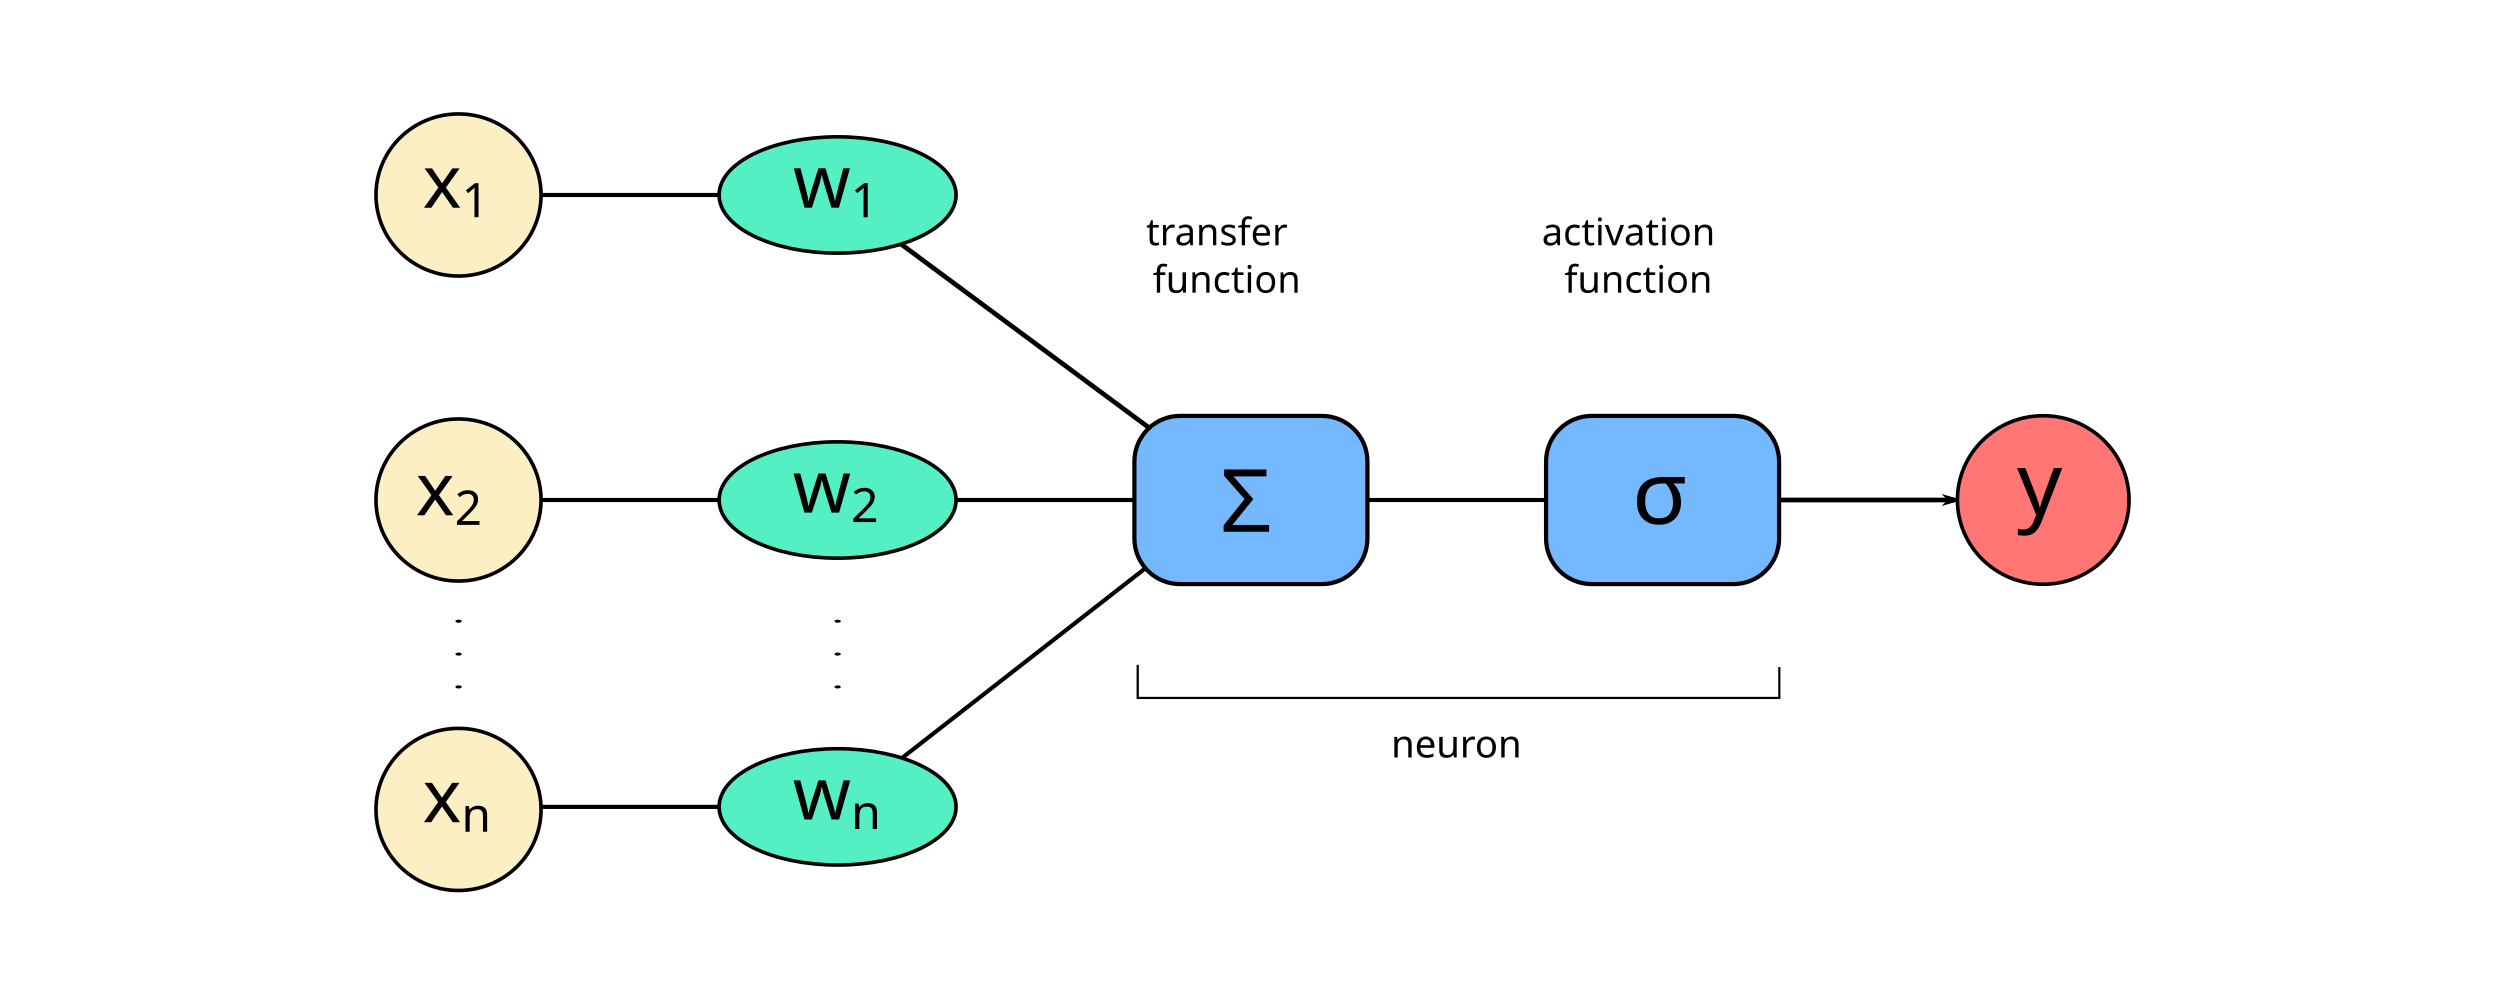
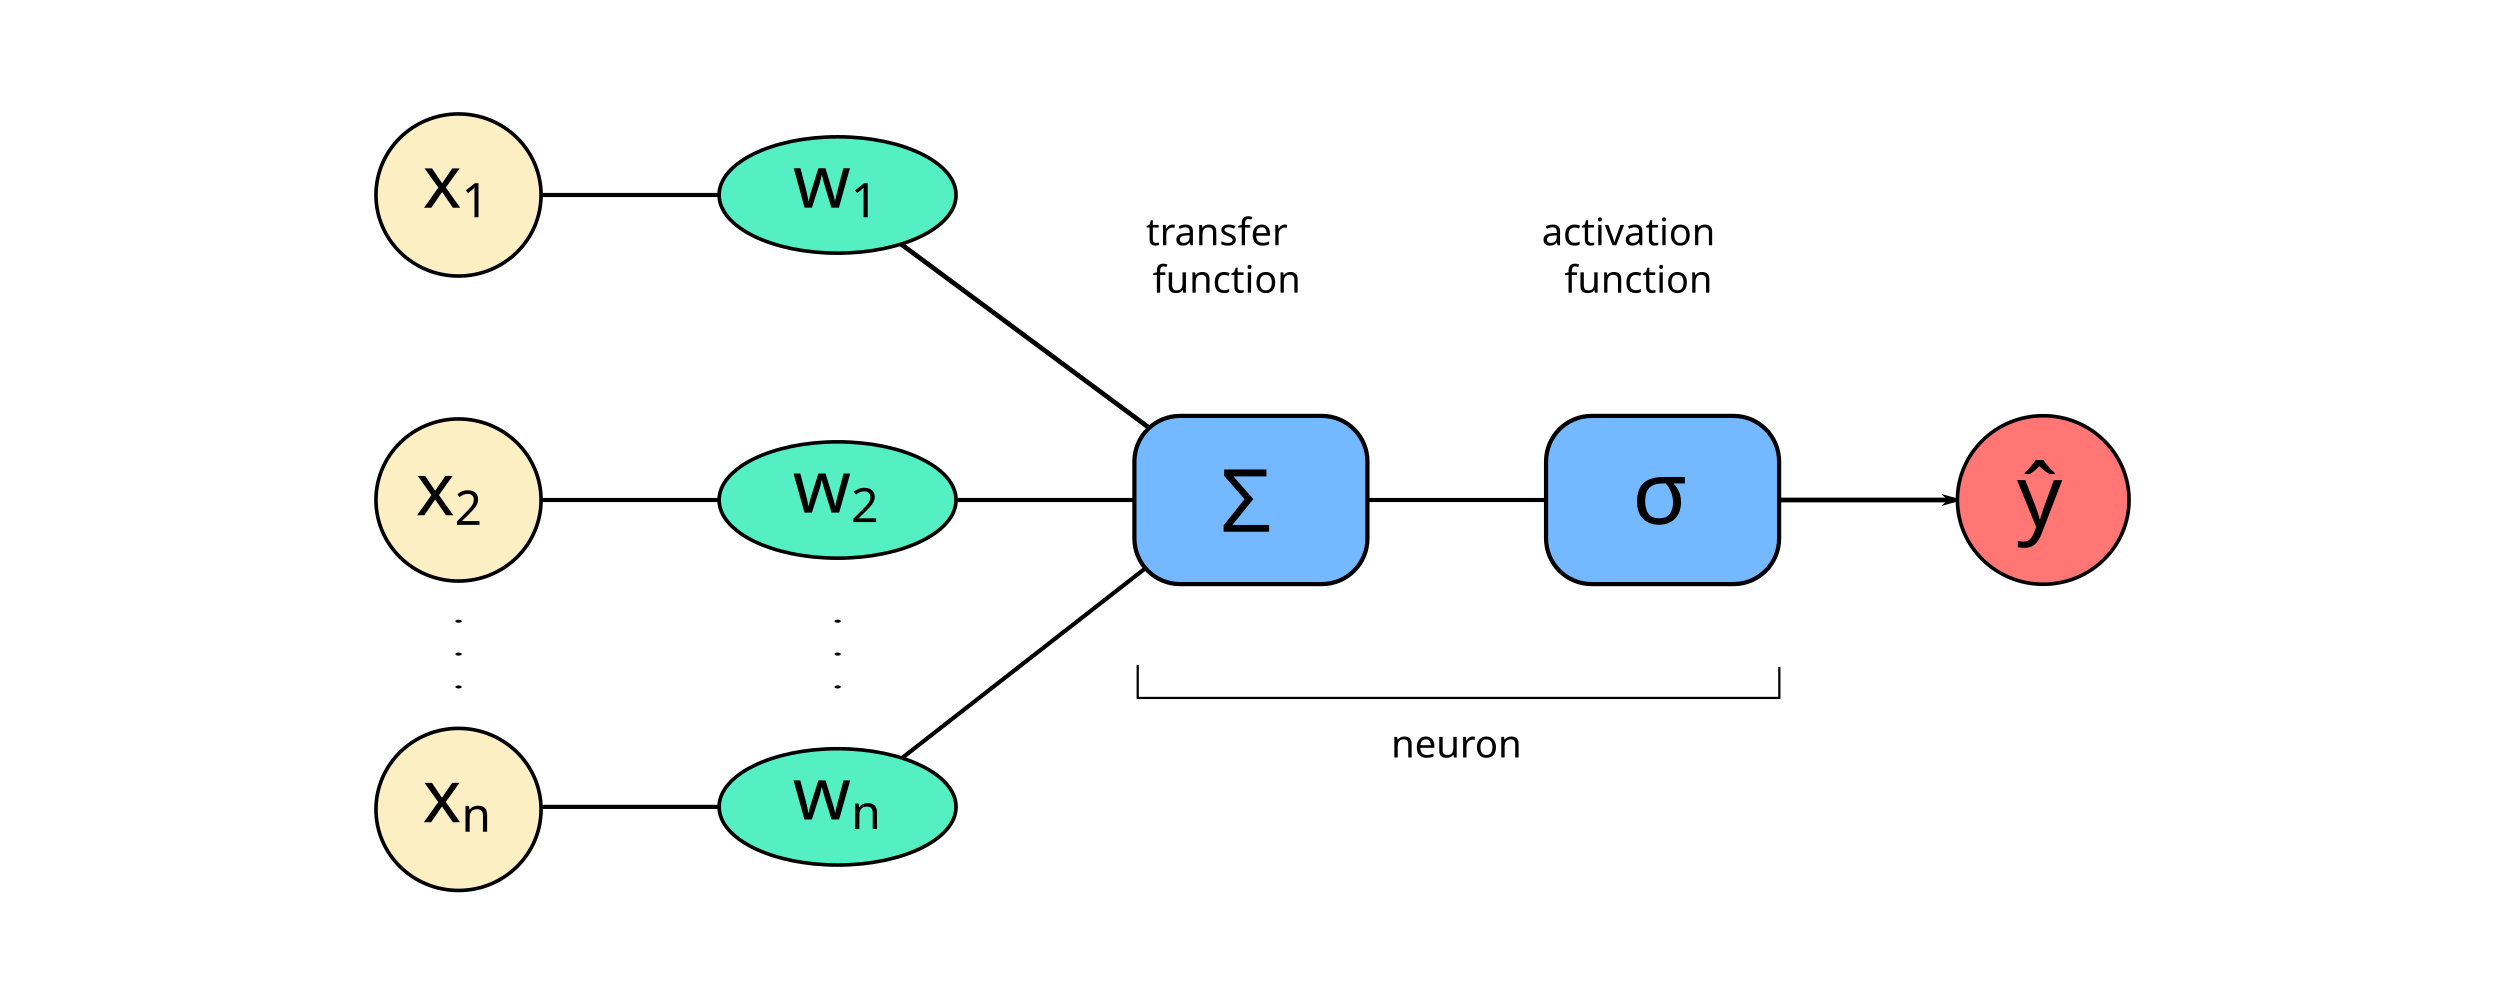
<svg xmlns="http://www.w3.org/2000/svg" id="svg8" version="1.1" viewBox="0 0 300 120" height="120mm" width="300mm">
  <defs id="defs2">
    <marker style="overflow:visible" id="Arrow1Send" refX="0" refY="0" orient="auto">
      <path transform="matrix(-0.2,0,0,-0.2,-1.2,0)" style="fill:#000000;fill-opacity:1;fill-rule:evenodd;stroke:#000000;stroke-width:1pt;stroke-opacity:1" d="M 0,0 5,-5 -12.5,0 5,5 Z" id="path1075" />
    </marker>
    <clipPath id="clipPath828" clipPathUnits="userSpaceOnUse">
      <g style="stroke:#000000;stroke-width:1;stroke-miterlimit:4;stroke-dasharray:none;stroke-opacity:1" id="use830" transform="translate(2.0669536e-5,1.737835e-5)">
        <circle id="circle116" cx="148.5" cy="192" r="23.382" style="fill:#ff7675;fill-opacity:1;stroke:#000000;stroke-width:1;stroke-linejoin:round;stroke-miterlimit:4;stroke-dasharray:none;stroke-opacity:1" />
        <text xml:space="preserve" style="font-style:normal;font-variant:normal;font-weight:normal;font-stretch:normal;font-size:12.347px;line-height:1.25;font-family:sans-serif;-inkscape-font-specification:'sans-serif, Normal';font-variant-ligatures:normal;font-variant-caps:normal;font-variant-numeric:normal;font-feature-settings:normal;text-align:start;letter-spacing:0px;word-spacing:0px;writing-mode:lr-tb;text-anchor:start;fill:#000000;fill-opacity:1;stroke:#000000;stroke-width:0;stroke-miterlimit:4;stroke-dasharray:none;stroke-opacity:1" x="144.846" y="194.092" id="text120">
          <tspan id="tspan118" x="144.846" y="194.092" style="font-style:normal;font-variant:normal;font-weight:normal;font-stretch:normal;font-size:12.347px;font-family:sans-serif;-inkscape-font-specification:'sans-serif, Normal';font-variant-ligatures:normal;font-variant-caps:normal;font-variant-numeric:normal;font-feature-settings:normal;text-align:start;writing-mode:lr-tb;text-anchor:start;stroke:#000000;stroke-width:0;stroke-miterlimit:4;stroke-dasharray:none;stroke-opacity:1">y</tspan>
        </text>
      </g>
    </clipPath>
  </defs>
  <g transform="translate(0,-177)" id="layer1">
    <path id="path1628" d="M 64.107,200.398 H 86.829" style="fill:#000000;fill-opacity:1;stroke:#000000;stroke-width:0.5;stroke-linecap:butt;stroke-linejoin:miter;stroke-miterlimit:4;stroke-dasharray:none;stroke-opacity:1" />
    <path style="fill:none;stroke:#000000;stroke-width:0.5;stroke-linecap:butt;stroke-linejoin:miter;stroke-miterlimit:4;stroke-dasharray:none;stroke-opacity:1" d="M 143.755,240.273 107.702,268.379" id="path1626" />
    <path id="path1613" d="M 64.281,273.825 H 87.003" style="fill:#000000;fill-opacity:1;stroke:#000000;stroke-width:0.5;stroke-linecap:butt;stroke-linejoin:miter;stroke-miterlimit:4;stroke-dasharray:none;stroke-opacity:1" />
    <path id="path1605" d="m 114.552,237 h 22.722" style="fill:#000000;fill-opacity:1;stroke:#000000;stroke-width:0.5;stroke-linecap:butt;stroke-linejoin:miter;stroke-miterlimit:4;stroke-dasharray:none;stroke-opacity:1" />
    <path id="path1045" d="m 107.25,205.645 31.464,23.3" style="fill:none;stroke:#000000;stroke-width:0.566;stroke-linecap:butt;stroke-linejoin:miter;stroke-miterlimit:4;stroke-dasharray:none;stroke-opacity:1" />
    <path style="fill:#000000;fill-opacity:1;stroke:#000000;stroke-width:0.567;stroke-linecap:butt;stroke-linejoin:miter;stroke-miterlimit:4;stroke-dasharray:none;stroke-opacity:1;marker-end:url(#Arrow1Send)" d="m 207.946,237 h 26.548" id="path1058" />
    <path style="fill:#000000;fill-opacity:1;stroke:#000000;stroke-width:0.5;stroke-linecap:butt;stroke-linejoin:miter;stroke-miterlimit:4;stroke-dasharray:none;stroke-opacity:1" d="M 64.281,237 H 87.003" id="path1043" />
    <path id="path1242" d="m 161.725,237 c 25.4,0 25.4,0 25.4,0" style="fill:none;stroke:#000000;stroke-width:0.5;stroke-linecap:butt;stroke-linejoin:miter;stroke-miterlimit:4;stroke-dasharray:none;stroke-opacity:1" />
    <g transform="translate(17.28425)" id="g130">
      <ellipse style="fill:#ff7675;fill-opacity:1;stroke:#000000;stroke-width:0.436;stroke-linejoin:round;stroke-miterlimit:4;stroke-dasharray:none;stroke-opacity:1" cy="237" cx="227.904" id="path10" rx="10.298" ry="10.112" />
-       <text id="text819" y="240.969" x="222.699" style="font-style:normal;font-variant:normal;font-weight:normal;font-stretch:normal;font-size:10.583px;line-height:1.25;font-family:sans-serif;-inkscape-font-specification:'sans-serif, Normal';font-variant-ligatures:normal;font-variant-caps:normal;font-variant-numeric:normal;font-feature-settings:normal;text-align:start;letter-spacing:0px;word-spacing:0px;writing-mode:lr-tb;text-anchor:start;fill:#000000;fill-opacity:1;stroke:#000000;stroke-width:0;stroke-miterlimit:4;stroke-dasharray:none;stroke-opacity:1" xml:space="preserve" transform="scale(1.009181,0.9909022)">
-         <tspan style="font-style:normal;font-variant:normal;font-weight:normal;font-stretch:normal;font-size:10.583px;font-family:sans-serif;-inkscape-font-specification:'sans-serif, Normal';font-variant-ligatures:normal;font-variant-caps:normal;font-variant-numeric:normal;font-feature-settings:normal;text-align:start;writing-mode:lr-tb;text-anchor:start;stroke:#000000;stroke-width:0;stroke-miterlimit:4;stroke-dasharray:none;stroke-opacity:1" y="240.969" x="222.699" id="tspan817">y</tspan>
+       <text id="text819" y="242.442" x="222.699" style="font-style:normal;font-variant:normal;font-weight:normal;font-stretch:normal;font-size:10.583px;line-height:1.25;font-family:sans-serif;-inkscape-font-specification:'sans-serif, Normal';font-variant-ligatures:normal;font-variant-caps:normal;font-variant-numeric:normal;font-feature-settings:normal;text-align:start;letter-spacing:0px;word-spacing:0px;writing-mode:lr-tb;text-anchor:start;fill:#000000;fill-opacity:1;stroke:#000000;stroke-width:0;stroke-miterlimit:4;stroke-dasharray:none;stroke-opacity:1" xml:space="preserve" transform="scale(1.009181,0.9909022)">
+         <tspan style="font-style:normal;font-variant:normal;font-weight:normal;font-stretch:normal;font-size:10.583px;font-family:sans-serif;-inkscape-font-specification:'sans-serif, Normal';font-variant-ligatures:normal;font-variant-caps:normal;font-variant-numeric:normal;font-feature-settings:normal;text-align:start;writing-mode:lr-tb;text-anchor:start;stroke:#000000;stroke-width:0;stroke-miterlimit:4;stroke-dasharray:none;stroke-opacity:1" y="242.442" x="222.699" id="tspan817">ŷ</tspan>
      </text>
    </g>
    <g transform="translate(7.822254,-1.486104)" id="g1216">
      <rect style="fill:#74b9ff;fill-opacity:1;stroke:#000000;stroke-width:0.507;stroke-linejoin:round;stroke-miterlimit:4;stroke-dasharray:none;stroke-opacity:1" id="rect873" width="27.964" height="20.182" x="177.705" y="228.395" ry="5.473" />
      <text xml:space="preserve" style="font-style:normal;font-variant:normal;font-weight:normal;font-stretch:normal;font-size:10.583px;line-height:1.25;font-family:sans-serif;-inkscape-font-specification:'sans-serif, Normal';font-variant-ligatures:normal;font-variant-caps:normal;font-variant-numeric:normal;font-feature-settings:normal;text-align:start;letter-spacing:0px;word-spacing:0px;writing-mode:lr-tb;text-anchor:start;fill:#000000;fill-opacity:1;stroke:none;stroke-width:0.115" x="186.323" y="243.562" id="text906" transform="scale(1.009181,0.9909022)">
        <tspan id="tspan114" x="186.323" y="243.562">σ</tspan>
      </text>
    </g>
    <g transform="matrix(0.4404443,0,0,0.4324666,63.97847,134.9027)" id="g977">
      <g id="g1350">
        <ellipse ry="16.14" rx="32.279" cy="151.445" cx="82.942" id="path913" style="fill:#55efc4;fill-opacity:1;stroke:#000000;stroke-width:1;stroke-linejoin:round;stroke-miterlimit:4;stroke-dasharray:none;stroke-opacity:1" />
        <text xml:space="preserve" style="font-style:normal;font-variant:normal;font-weight:normal;font-stretch:normal;font-size:20.208px;line-height:1.25;font-family:sans-serif;-inkscape-font-specification:'sans-serif, Normal';font-variant-ligatures:normal;font-variant-caps:normal;font-variant-numeric:normal;font-feature-settings:normal;text-align:start;letter-spacing:0px;word-spacing:0px;writing-mode:lr-tb;text-anchor:start;fill:#000000;fill-opacity:1;stroke:none;stroke-width:0.606" x="71.438" y="153.572" id="text1312" transform="scale(0.9909022,1.009181)">
          <tspan id="tspan1310" x="71.438" y="153.572" style="font-style:normal;font-variant:normal;font-weight:normal;font-stretch:normal;font-size:20.208px;font-family:sans-serif;-inkscape-font-specification:'sans-serif, Normal';font-variant-ligatures:normal;font-variant-caps:normal;font-variant-numeric:normal;font-feature-settings:normal;text-align:start;writing-mode:lr-tb;text-anchor:start;stroke-width:0.606">w<tspan style="font-size:65%;baseline-shift:sub" id="tspan1316">1</tspan>
          </tspan>
        </text>
      </g>
    </g>
    <g transform="matrix(0.4404443,0,0,0.4324666,63.97847,131.4768)" id="g971">
      <g id="g1344">
        <ellipse style="fill:#55efc4;fill-opacity:1;stroke:#000000;stroke-width:1;stroke-linejoin:round;stroke-miterlimit:4;stroke-dasharray:none;stroke-opacity:1" id="ellipse944" cx="82.942" cy="244.003" rx="32.279" ry="16.14" />
        <text id="text961" y="247.508" x="70.728" style="font-style:normal;font-weight:normal;font-size:10.583px;line-height:1.25;font-family:sans-serif;letter-spacing:0px;word-spacing:0px;fill:#000000;fill-opacity:1;stroke:none;stroke-width:0.265" xml:space="preserve">
          <tspan style="font-style:normal;font-variant:normal;font-weight:normal;font-stretch:normal;font-size:20.208px;font-family:sans-serif;-inkscape-font-specification:'sans-serif, Normal';font-variant-ligatures:normal;font-variant-caps:normal;font-variant-numeric:normal;font-feature-settings:normal;text-align:start;writing-mode:lr-tb;text-anchor:start;stroke-width:0.265" y="247.508" x="70.728" id="tspan959">w<tspan style="font-size:65%;baseline-shift:sub" id="tspan1338">2</tspan>
          </tspan>
        </text>
      </g>
    </g>
    <g transform="translate(-13.95576,-5.291661)" id="g1234">
      <rect ry="5.473" y="232.201" x="150.084" height="20.182" width="27.964" id="rect1218" style="fill:#74b9ff;fill-opacity:1;stroke:#000000;stroke-width:0.507;stroke-linejoin:round;stroke-miterlimit:4;stroke-dasharray:none;stroke-opacity:1" />
      <text transform="scale(1.009181,0.9909022)" id="text1222" y="248.364" x="158.953" style="font-style:normal;font-variant:normal;font-weight:normal;font-stretch:normal;font-size:10.583px;line-height:1.25;font-family:sans-serif;-inkscape-font-specification:'sans-serif, Normal';font-variant-ligatures:normal;font-variant-caps:normal;font-variant-numeric:normal;font-feature-settings:normal;text-align:start;letter-spacing:0px;word-spacing:0px;writing-mode:lr-tb;text-anchor:start;fill:#000000;fill-opacity:1;stroke:none;stroke-width:0.115" xml:space="preserve">
        <tspan id="tspan1229" x="158.953" y="248.364">Σ</tspan>
      </text>
    </g>
    <g transform="translate(-7.782928)" id="g1611">
      <ellipse style="fill:#fdefc4;fill-opacity:1;stroke:#000000;stroke-width:0.436;stroke-linejoin:round;stroke-miterlimit:4;stroke-dasharray:none;stroke-opacity:1" id="circle1252" cx="62.804" cy="274.131" rx="9.905" ry="9.726" />
      <text xml:space="preserve" style="font-style:normal;font-weight:normal;font-size:10.583px;line-height:1.25;font-family:sans-serif;letter-spacing:0px;word-spacing:0px;fill:#000000;fill-opacity:1;stroke:none;stroke-width:0.436;stroke-miterlimit:4;stroke-dasharray:none" x="58.494" y="275.661" id="text1268">
        <tspan id="tspan1266" x="58.494" y="275.661" style="font-style:normal;font-variant:normal;font-weight:normal;font-stretch:normal;font-size:8.819px;font-family:sans-serif;-inkscape-font-specification:'sans-serif, Normal';font-variant-ligatures:normal;font-variant-caps:normal;font-variant-numeric:normal;font-feature-settings:normal;text-align:start;writing-mode:lr-tb;text-anchor:start;stroke-width:0.436;stroke-miterlimit:4;stroke-dasharray:none">x<tspan id="tspan1326" style="font-size:65%;baseline-shift:sub">n</tspan>
        </tspan>
      </text>
    </g>
    <g transform="translate(-9.174057,6.566315)" id="g1292">
      <ellipse cy="230.434" cx="64.195" id="circle1015" style="fill:#fdefc4;fill-opacity:1;stroke:#000000;stroke-width:0.436;stroke-linejoin:round;stroke-miterlimit:4;stroke-dasharray:none;stroke-opacity:1" rx="9.905" ry="9.726" />
      <text xml:space="preserve" style="font-style:normal;font-weight:normal;font-size:10.583px;line-height:1.25;font-family:sans-serif;letter-spacing:0px;word-spacing:0px;fill:#000000;fill-opacity:1;stroke:none;stroke-width:0.265" x="59.067" y="232.269" id="text1284">
        <tspan id="tspan1282" x="59.067" y="232.269" style="font-style:normal;font-variant:normal;font-weight:normal;font-stretch:normal;font-size:8.819px;font-family:sans-serif;-inkscape-font-specification:'sans-serif, Normal';font-variant-ligatures:normal;font-variant-caps:normal;font-variant-numeric:normal;font-feature-settings:normal;text-align:start;writing-mode:lr-tb;text-anchor:start;stroke-width:0.265">x<tspan id="tspan1324" style="font-size:65%;baseline-shift:sub">2</tspan>
        </tspan>
      </text>
    </g>
    <g transform="translate(-9.497505)" id="g1336">
      <ellipse style="fill:#fdefc4;fill-opacity:1;stroke:#000000;stroke-width:0.436;stroke-linejoin:round;stroke-miterlimit:4;stroke-dasharray:none;stroke-opacity:1" id="path965" cx="64.519" cy="200.398" rx="9.905" ry="9.726" />
      <text xml:space="preserve" style="font-style:normal;font-weight:normal;font-size:10.583px;line-height:1.25;font-family:sans-serif;letter-spacing:0px;word-spacing:0px;fill:#000000;fill-opacity:1;stroke:none;stroke-width:0.265" x="60.223" y="201.927" id="text1300">
        <tspan id="tspan1298" x="60.223" y="201.927" style="font-style:normal;font-variant:normal;font-weight:normal;font-stretch:normal;font-size:8.819px;font-family:sans-serif;-inkscape-font-specification:'sans-serif, Normal';font-variant-ligatures:normal;font-variant-caps:normal;font-variant-numeric:normal;font-feature-settings:normal;text-align:start;writing-mode:lr-tb;text-anchor:start;stroke-width:0.265">x<tspan style="font-size:65%;baseline-shift:sub" id="tspan1322">1</tspan>
        </tspan>
      </text>
    </g>
    <g id="g1379" transform="matrix(0.4404443,0,0,0.4324666,63.97847,168.3021)">
      <g id="g1377">
        <ellipse ry="16.14" rx="32.279" cy="244.003" cx="82.942" id="ellipse1369" style="fill:#55efc4;fill-opacity:1;stroke:#000000;stroke-width:1;stroke-linejoin:round;stroke-miterlimit:4;stroke-dasharray:none;stroke-opacity:1" />
        <text xml:space="preserve" style="font-style:normal;font-weight:normal;font-size:10.583px;line-height:1.25;font-family:sans-serif;letter-spacing:0px;word-spacing:0px;fill:#000000;fill-opacity:1;stroke:none;stroke-width:0.265" x="70.728" y="247.508" id="text1375">
          <tspan id="tspan1373" x="70.728" y="247.508" style="font-style:normal;font-variant:normal;font-weight:normal;font-stretch:normal;font-size:20.208px;font-family:sans-serif;-inkscape-font-specification:'sans-serif, Normal';font-variant-ligatures:normal;font-variant-caps:normal;font-variant-numeric:normal;font-feature-settings:normal;text-align:start;writing-mode:lr-tb;text-anchor:start;stroke-width:0.265">w<tspan id="tspan1383" style="font-size:65%;baseline-shift:sub">n</tspan>
          </tspan>
        </text>
      </g>
    </g>
    <text xml:space="preserve" style="font-style:normal;font-variant:normal;font-weight:normal;font-stretch:normal;font-size:4.53px;line-height:1.25;font-family:'Times New Roman';-inkscape-font-specification:'Times New Roman, Normal';font-variant-ligatures:normal;font-variant-caps:normal;font-variant-numeric:normal;font-feature-settings:normal;text-align:start;letter-spacing:0px;word-spacing:0px;writing-mode:lr-tb;text-anchor:start;fill:#000000;fill-opacity:1;stroke:none;stroke-width:0.113" x="-70.581" y="361.311" id="text1391" transform="scale(-1.435558,0.6965935)">
      <tspan id="tspan1385" x="-70.581" y="361.311" style="font-style:normal;font-variant:normal;font-weight:normal;font-stretch:normal;font-size:4.53px;font-family:'Times New Roman';-inkscape-font-specification:'Times New Roman, Normal';font-variant-ligatures:normal;font-variant-caps:normal;font-variant-numeric:normal;font-feature-settings:normal;text-align:start;writing-mode:lr-tb;text-anchor:start;stroke-width:0.113">.</tspan>
      <tspan x="-70.581" y="366.973" style="font-style:normal;font-variant:normal;font-weight:normal;font-stretch:normal;font-size:4.53px;font-family:'Times New Roman';-inkscape-font-specification:'Times New Roman, Normal';font-variant-ligatures:normal;font-variant-caps:normal;font-variant-numeric:normal;font-feature-settings:normal;text-align:start;writing-mode:lr-tb;text-anchor:start;stroke-width:0.113" id="tspan1387">.</tspan>
      <tspan x="-70.581" y="372.635" style="font-style:normal;font-variant:normal;font-weight:normal;font-stretch:normal;font-size:4.53px;font-family:'Times New Roman';-inkscape-font-specification:'Times New Roman, Normal';font-variant-ligatures:normal;font-variant-caps:normal;font-variant-numeric:normal;font-feature-settings:normal;text-align:start;writing-mode:lr-tb;text-anchor:start;stroke-width:0.113" id="tspan1389">.</tspan>
    </text>
    <text id="text77" y="206.43" x="199.568" style="font-style:normal;font-weight:normal;font-size:4.554px;line-height:1.25;font-family:sans-serif;letter-spacing:0px;word-spacing:0px;fill:#000000;fill-opacity:1;stroke:none;stroke-width:0.114" xml:space="preserve">
      <tspan style="font-style:normal;font-variant:normal;font-weight:normal;font-stretch:normal;font-size:4.554px;font-family:sans-serif;-inkscape-font-specification:'sans-serif, Normal';font-variant-ligatures:normal;font-variant-caps:normal;font-variant-numeric:normal;font-feature-settings:normal;text-align:center;writing-mode:lr-tb;text-anchor:middle;stroke-width:0.114" y="206.43" x="199.568" id="tspan75">activation</tspan>
      <tspan id="tspan79" style="font-style:normal;font-variant:normal;font-weight:normal;font-stretch:normal;font-size:4.554px;font-family:sans-serif;-inkscape-font-specification:'sans-serif, Normal';font-variant-ligatures:normal;font-variant-caps:normal;font-variant-numeric:normal;font-feature-settings:normal;text-align:center;writing-mode:lr-tb;text-anchor:middle;stroke-width:0.114" y="212.122" x="199.568">function</tspan>
    </text>
    <text xml:space="preserve" style="font-style:normal;font-weight:normal;font-size:4.554px;line-height:1.25;font-family:sans-serif;letter-spacing:0px;word-spacing:0px;fill:#000000;fill-opacity:1;stroke:none;stroke-width:0.114" x="150.169" y="206.43" id="text85">
      <tspan id="tspan81" x="150.169" y="206.43" style="font-style:normal;font-variant:normal;font-weight:normal;font-stretch:normal;font-size:4.554px;font-family:sans-serif;-inkscape-font-specification:'sans-serif, Normal';font-variant-ligatures:normal;font-variant-caps:normal;font-variant-numeric:normal;font-feature-settings:normal;text-align:center;writing-mode:lr-tb;text-anchor:middle;stroke-width:0.114">transfer</tspan>
      <tspan x="150.169" y="212.122" style="font-style:normal;font-variant:normal;font-weight:normal;font-stretch:normal;font-size:4.554px;font-family:sans-serif;-inkscape-font-specification:'sans-serif, Normal';font-variant-ligatures:normal;font-variant-caps:normal;font-variant-numeric:normal;font-feature-settings:normal;text-align:center;writing-mode:lr-tb;text-anchor:middle;stroke-width:0.114" id="tspan83">function</tspan>
    </text>
    <text transform="scale(-1.435558,0.6965935)" id="text88" y="361.311" x="-38.894" style="font-style:normal;font-variant:normal;font-weight:normal;font-stretch:normal;font-size:4.53px;line-height:1.25;font-family:'Times New Roman';-inkscape-font-specification:'Times New Roman, Normal';font-variant-ligatures:normal;font-variant-caps:normal;font-variant-numeric:normal;font-feature-settings:normal;text-align:start;letter-spacing:0px;word-spacing:0px;writing-mode:lr-tb;text-anchor:start;fill:#000000;fill-opacity:1;stroke:none;stroke-width:0.113" xml:space="preserve">
      <tspan style="font-style:normal;font-variant:normal;font-weight:normal;font-stretch:normal;font-size:4.53px;font-family:'Times New Roman';-inkscape-font-specification:'Times New Roman, Normal';font-variant-ligatures:normal;font-variant-caps:normal;font-variant-numeric:normal;font-feature-settings:normal;text-align:start;writing-mode:lr-tb;text-anchor:start;stroke-width:0.113" y="361.311" x="-38.894" id="tspan82">.</tspan>
      <tspan id="tspan84" style="font-style:normal;font-variant:normal;font-weight:normal;font-stretch:normal;font-size:4.53px;font-family:'Times New Roman';-inkscape-font-specification:'Times New Roman, Normal';font-variant-ligatures:normal;font-variant-caps:normal;font-variant-numeric:normal;font-feature-settings:normal;text-align:start;writing-mode:lr-tb;text-anchor:start;stroke-width:0.113" y="366.973" x="-38.894">.</tspan>
      <tspan id="tspan86" style="font-style:normal;font-variant:normal;font-weight:normal;font-stretch:normal;font-size:4.53px;font-family:'Times New Roman';-inkscape-font-specification:'Times New Roman, Normal';font-variant-ligatures:normal;font-variant-caps:normal;font-variant-numeric:normal;font-feature-settings:normal;text-align:start;writing-mode:lr-tb;text-anchor:start;stroke-width:0.113" y="372.635" x="-38.894">.</tspan>
    </text>
    <path id="path81" d="m 136.525,256.783 v 3.969 h 76.994 v -3.704" style="fill:none;stroke:#000000;stroke-width:0.265px;stroke-linecap:butt;stroke-linejoin:miter;stroke-opacity:1" />
    <text id="text87" y="267.896" x="166.931" style="font-style:normal;font-weight:normal;font-size:10.583px;line-height:1.25;font-family:sans-serif;letter-spacing:0px;word-spacing:0px;fill:#000000;fill-opacity:1;stroke:none;stroke-width:0.265" xml:space="preserve">
      <tspan style="font-style:normal;font-variant:normal;font-weight:normal;font-stretch:normal;font-size:4.586px;font-family:sans-serif;-inkscape-font-specification:'sans-serif, Normal';font-variant-ligatures:normal;font-variant-caps:normal;font-variant-numeric:normal;font-feature-settings:normal;text-align:start;writing-mode:lr-tb;text-anchor:start;stroke-width:0.265" y="267.896" x="166.931" id="tspan85">neuron</tspan>
    </text>
  </g>
</svg>
